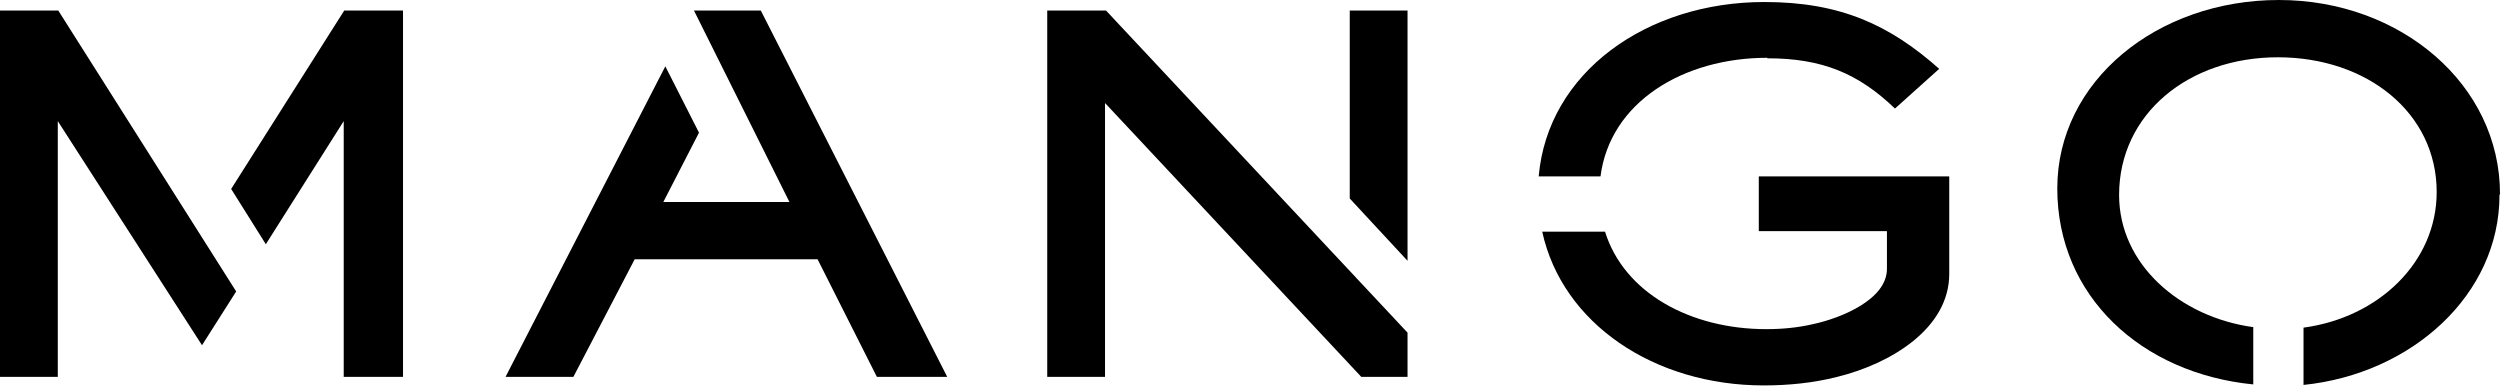
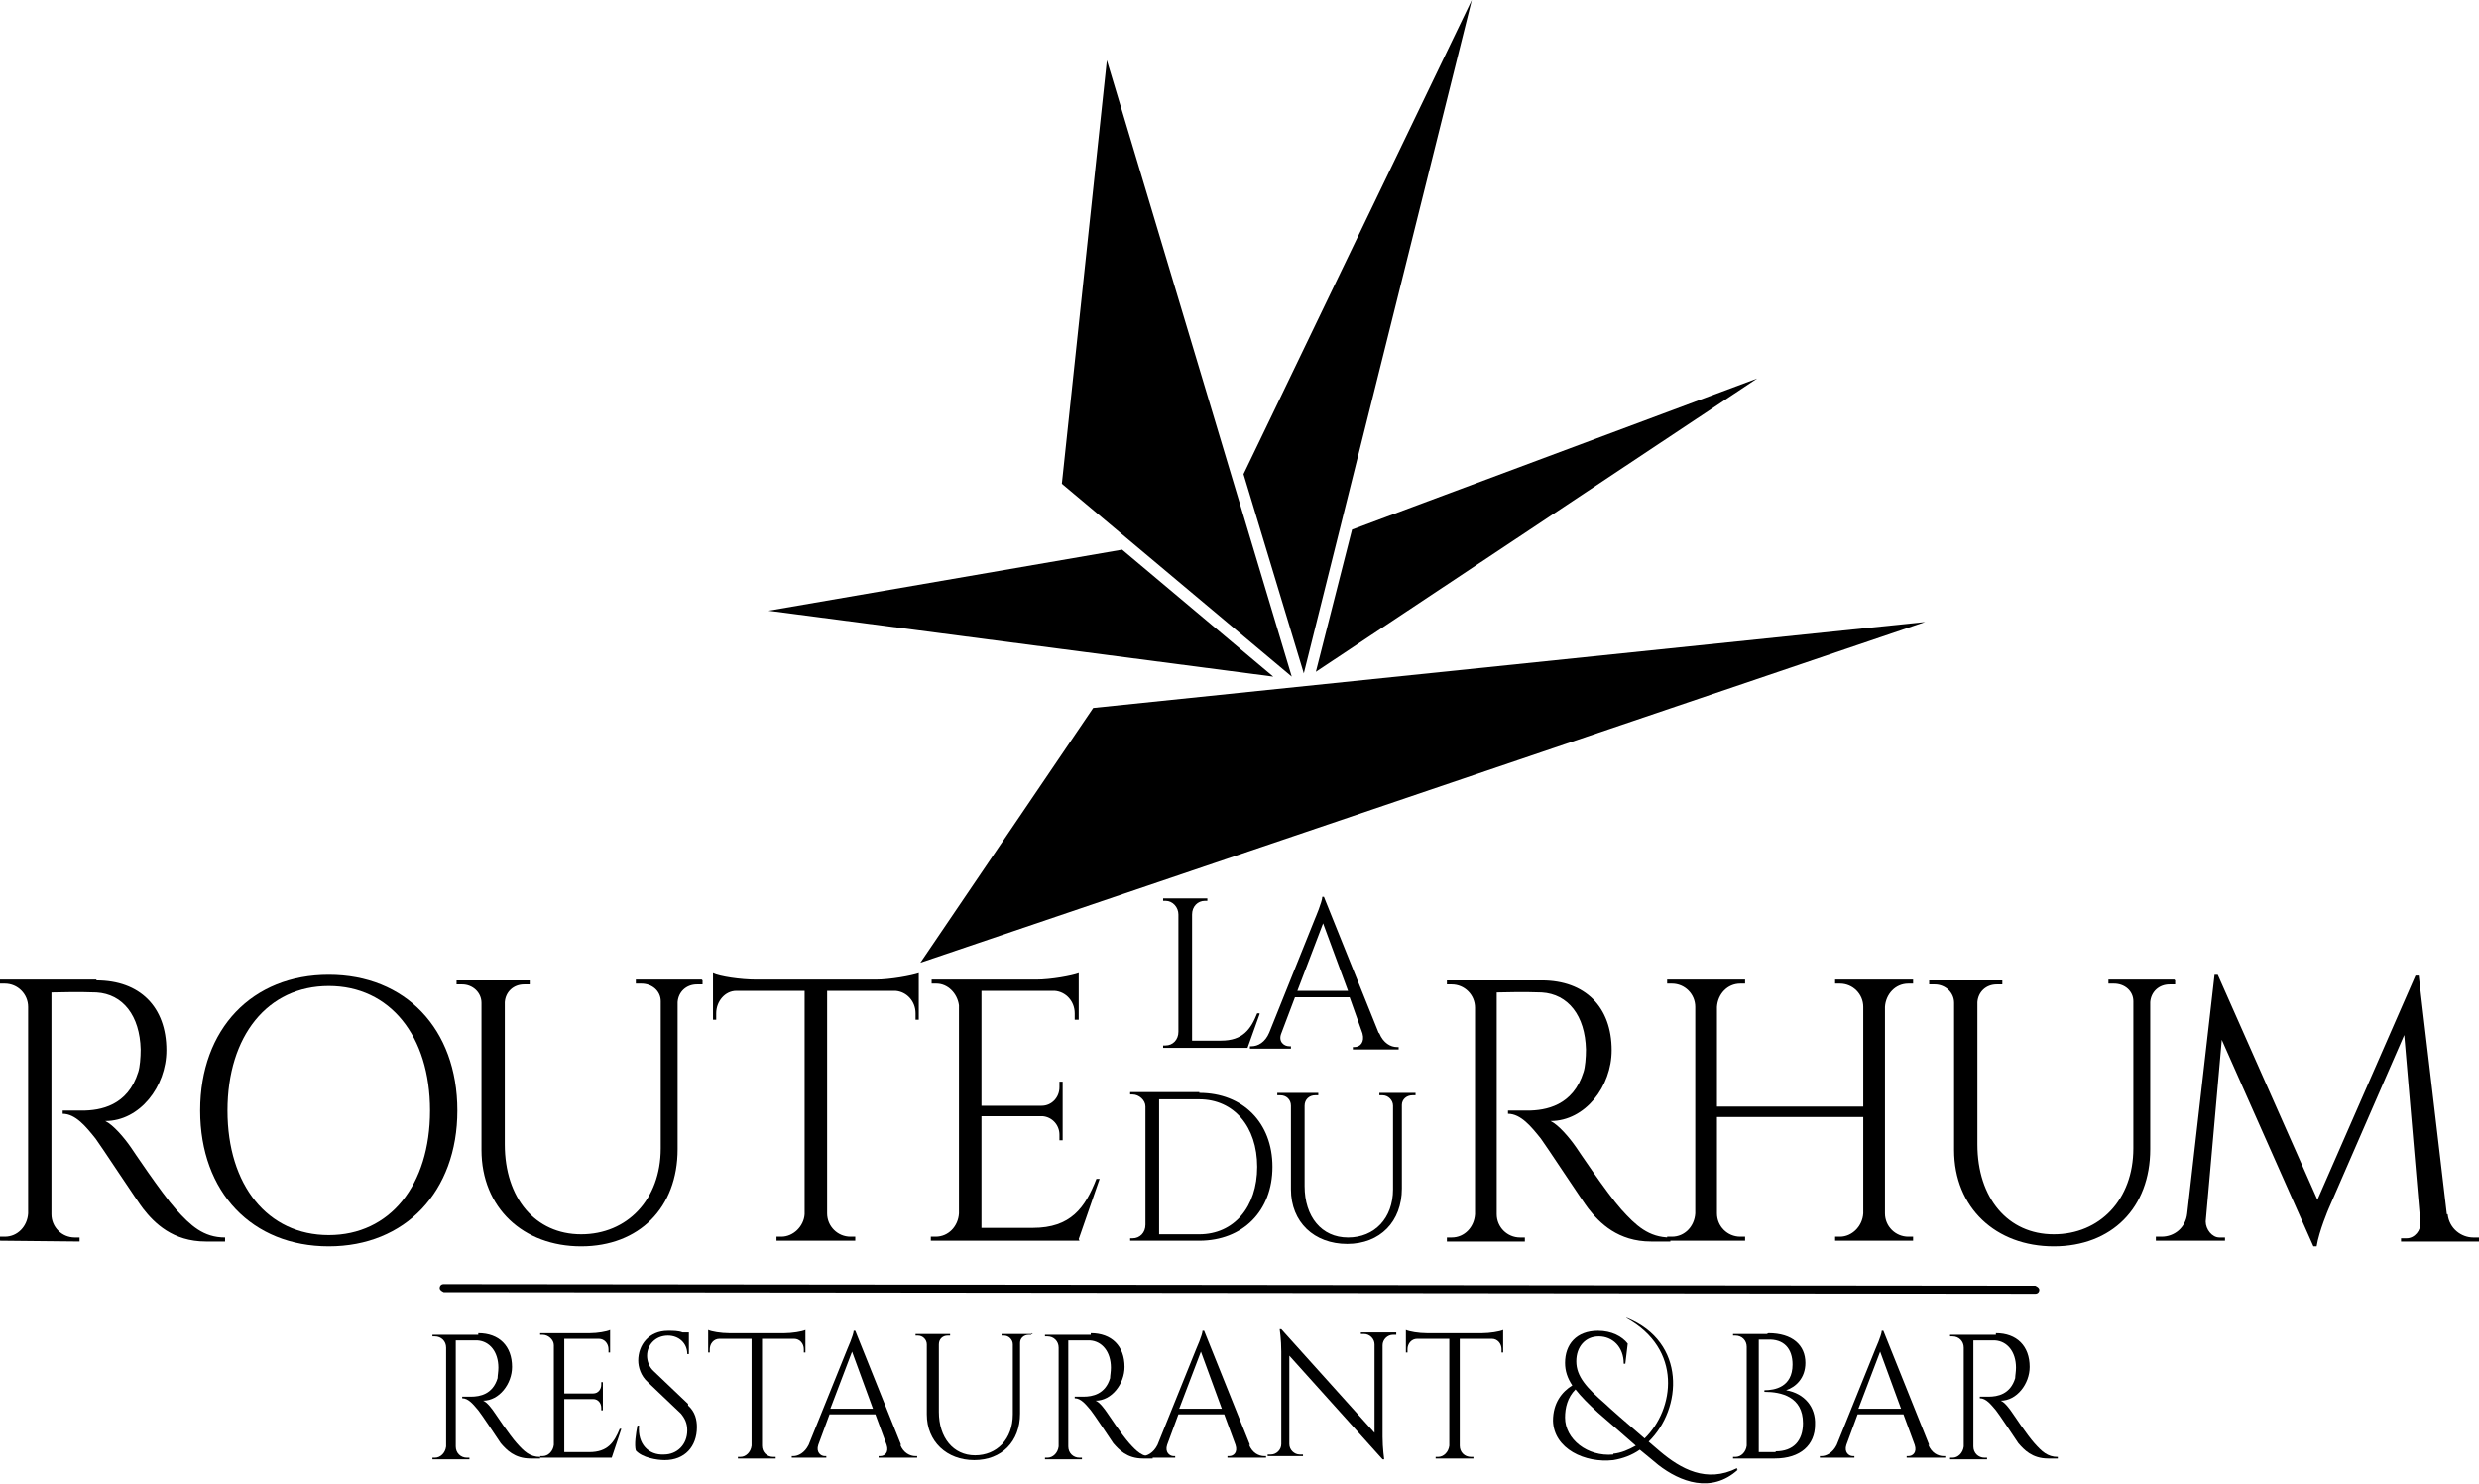
- <svg xmlns="http://www.w3.org/2000/svg" id="Layer_2" data-name="Layer 2" viewBox="0 0 49.75 7.67">
+ <svg xmlns="http://www.w3.org/2000/svg" id="Layer_2" data-name="Layer 2" viewBox="0 0 30.84 18.46">
  <defs>
    
  </defs>
  <g id="Logos">
    <g>
      <g>
-         <polygon class="cls-1" points="4.6 3.76 5.29 4.86 6.84 2.41 6.84 7.5 8.02 7.5 8.02 .21 6.85 .21 4.6 3.76" />
-         <polygon class="cls-1" points="1.16 .21 0 .21 0 7.5 1.15 7.5 1.15 2.41 4.02 6.87 4.7 5.8 1.16 .21" />
+         <path class="cls-1" d="M5.95,16.59c.26,0,.42.16.42.42,0,.21-.16.42-.36.42.05.02.11.1.15.16,0,0,.18.27.27.37.09.1.16.17.29.17v.02h-.12c-.2,0-.3-.11-.37-.19-.02-.03-.26-.39-.28-.41-.06-.07-.12-.15-.2-.15v-.02s.05,0,.11,0c.11,0,.27-.03.33-.23,0-.03.01-.08.01-.13,0-.2-.11-.33-.26-.34-.11,0-.24,0-.27,0v1.32c0,.08.06.14.14.14h.03v.02s-.46,0-.46,0v-.02h.03c.07,0,.13-.06.14-.14v-1.23c0-.08-.06-.14-.14-.14h-.03v-.02s.57,0,.57,0Z" />
+         <path class="cls-1" d="M7.6,18.14h-.88v-.02h.03c.07,0,.13-.06.14-.14v-1.24c0-.07-.07-.13-.14-.13h-.03v-.02s.62,0,.62,0c.09,0,.21-.02.25-.04v.28h-.02v-.04c0-.07-.05-.13-.12-.13h-.43v.68h.36c.06,0,.1-.05.1-.11v-.03h.02s0,.35,0,.35h-.02v-.03c0-.06-.04-.11-.1-.11h-.36v.66h.31c.23,0,.31-.12.38-.29h.02l-.12.36Z" />
+         <path class="cls-1" d="M8.56,17.49c.09.08.11.18.11.27,0,.24-.15.41-.4.41-.1,0-.28-.03-.36-.12-.02-.07,0-.21.02-.31h.02c-.02.23.12.37.31.36.16,0,.29-.12.29-.3,0-.09-.03-.15-.08-.21l-.41-.39c-.09-.08-.12-.19-.12-.27,0-.19.13-.37.37-.37.06,0,.13,0,.18.02h.08v.27h-.02c0-.14-.11-.23-.24-.23-.16,0-.26.12-.26.25,0,.06.02.14.09.2l.42.4Z" />
+         <path class="cls-1" d="M9.76,16.59c.09,0,.22-.02.26-.04v.28h-.02v-.04c0-.07-.05-.13-.12-.13h-.4v1.33c0,.08.06.14.14.14h.03v.02s-.47,0-.47,0v-.02h.03c.07,0,.13-.06.14-.14v-1.33h-.4c-.07,0-.12.06-.12.13v.04h-.02s0-.28,0-.28c.04.02.16.04.26.04h.72Z" />
+         <path class="cls-1" d="M11.2,17.98c.04.1.12.14.19.14h.02v.02h-.48v-.02h.02c.06,0,.11-.05.08-.14l-.14-.38h-.57l-.14.38c-.03.09.03.14.08.14h.02v.02h-.43v-.02h.02c.06,0,.14-.04.19-.14l.48-1.19s.08-.18.08-.23h.02l.57,1.42ZM10.86,17.53l-.26-.71-.27.71h.52Z" />
+         <path class="cls-1" d="M12.83,16.59v.02h-.03c-.06,0-.11.04-.11.1v.88c0,.35-.23.58-.57.58s-.59-.23-.59-.57v-.87c0-.06-.05-.11-.11-.11h-.03v-.02h.43v.02h-.03c-.06,0-.11.04-.11.11v.84c0,.32.18.54.45.54s.47-.2.47-.51v-.87c0-.06-.05-.11-.11-.11h-.03v-.02h.39Z" />
+         <path class="cls-1" d="M13.57,16.59c.26,0,.42.16.42.42,0,.21-.16.42-.36.42.05.02.11.1.15.16,0,0,.18.27.27.37.09.1.16.17.29.17v.02h-.12c-.2,0-.3-.11-.37-.19-.02-.03-.26-.39-.28-.41-.06-.07-.12-.15-.2-.15v-.02s.05,0,.11,0c.11,0,.27-.03.33-.23,0-.03.01-.08.01-.13,0-.2-.11-.33-.26-.34-.11,0-.24,0-.27,0v1.32c0,.08.06.14.14.14h.03v.02s-.46,0-.46,0v-.02h.03c.07,0,.13-.06.14-.14v-1.23c0-.08-.06-.14-.14-.14h-.03v-.02s.57,0,.57,0Z" />
+         <path class="cls-1" d="M15.54,17.98c.04.1.12.14.19.14h.02v.02h-.48v-.02h.02c.06,0,.11-.05.08-.14l-.14-.38h-.57l-.14.38c-.03.09.03.14.08.14h.02v.02h-.43v-.02h.02c.06,0,.14-.04.19-.14l.48-1.19s.08-.18.08-.23h.02l.57,1.42ZM15.2,17.53l-.26-.71-.27.71h.52Z" />
+         <path class="cls-1" d="M17.37,16.59v.02h-.04c-.07,0-.13.06-.13.13v1.14c0,.14.02.28.02.28h-.02l-1.16-1.29v1.1c0,.07.06.13.13.13h.04v.02s-.44,0-.44,0v-.02h.04c.07,0,.13-.06.13-.13v-1.15c0-.15-.02-.28-.02-.28h.02l1.16,1.29v-1.1c0-.07-.06-.13-.13-.13h-.04v-.02s.44,0,.44,0Z" />
+         <path class="cls-1" d="M18.44,16.59c.09,0,.22-.02.26-.04v.28h-.02v-.04c0-.07-.05-.13-.12-.13h-.4v1.33c0,.08.06.14.14.14h.03v.02s-.47,0-.47,0v-.02h.03c.07,0,.13-.06.14-.14v-1.33h-.4c-.07,0-.12.06-.12.13v.04h-.02s0-.28,0-.28c.04.02.16.04.26.04h.72Z" />
+         <path class="cls-1" d="M21.62,18.29c-.33.3-.72.15-.99-.06-.05-.04-.13-.11-.23-.19-.1.07-.21.11-.33.13-.35.04-.74-.14-.75-.49,0-.22.11-.36.24-.44-.06-.09-.09-.18-.09-.28,0-.23.14-.4.41-.4.17,0,.3.07.37.16l-.03.25h-.02c0-.21-.14-.34-.31-.34-.17,0-.28.13-.28.31,0,.19.13.33.36.53.04.04.29.26.49.43.37-.36.48-1.11-.23-1.5h.01c.74.3.69,1.13.27,1.54l.14.12c.26.22.58.4.96.21v.02ZM20.07,18.09c.1-.01.19-.05.28-.1-.18-.16-.39-.34-.47-.41-.12-.11-.21-.2-.28-.29-.1.1-.13.23-.13.35,0,.27.28.49.6.46h0Z" />
+         <path class="cls-1" d="M22,16.59c.3,0,.46.15.46.37,0,.19-.12.3-.24.34.23.04.37.21.36.43,0,.25-.18.42-.5.42h-.52v-.02h.03c.07,0,.13-.06.14-.14v-1.23c0-.08-.06-.14-.14-.14h-.03v-.02s.42,0,.42,0ZM22.09,18.06c.22,0,.34-.13.34-.35,0-.33-.27-.39-.48-.39v-.02c.13,0,.35-.04.35-.32,0-.2-.11-.32-.31-.31h-.11v1.4h.21Z" />
+         <path class="cls-1" d="M23.99,17.98c.04.1.12.14.19.14h.02v.02h-.48v-.02h.02c.06,0,.11-.05.08-.14l-.14-.38h-.57l-.14.38c-.03.09.03.14.08.14h.02v.02h-.43v-.02h.02c.06,0,.14-.04.19-.14l.48-1.19s.08-.18.08-.23h.02l.57,1.42ZM23.65,17.53l-.26-.71-.27.71h.52Z" />
+         <path class="cls-1" d="M24.83,16.59c.26,0,.42.16.42.42,0,.21-.16.42-.36.42.05.02.11.1.15.16,0,0,.18.27.27.37.09.1.16.17.29.17v.02h-.12c-.2,0-.3-.11-.37-.19-.02-.03-.26-.39-.28-.41-.06-.07-.12-.15-.2-.15v-.02s.05,0,.11,0c.11,0,.27-.03.33-.23,0-.03.01-.08.01-.13,0-.2-.11-.33-.26-.34-.11,0-.24,0-.27,0v1.32c0,.08.06.14.14.14h.03v.02s-.46,0-.46,0v-.02h.03c.07,0,.13-.06.14-.14v-1.23c0-.08-.06-.14-.14-.14h-.03v-.02s.57,0,.57,0Z" />
      </g>
-       <polygon class="cls-1" points="15.71 4.02 13.2 4.02 13.91 2.64 13.24 1.32 10.06 7.5 11.41 7.5 12.63 5.16 16.27 5.16 17.45 7.5 18.85 7.5 15.14 .21 13.81 .21 13.81 .21 15.71 4.02" />
+       <path class="cls-1" d="M25.32,16.1h0l-19.8-.02s-.05-.02-.05-.05c0-.03.02-.05.05-.05h0l19.8.02s.05.02.05.05-.02.05-.05.05Z" />
+       <polygon class="cls-1" points="13.6 8.81 23.95 7.74 11.45 11.98 13.6 8.81" />
      <g>
-         <polygon class="cls-1" points="28.01 .21 26.86 .21 26.86 3.95 28.01 5.19 28.01 .21" />
-         <polygon class="cls-1" points="22.01 .21 20.84 .21 20.84 7.5 21.99 7.5 21.99 2.05 27.09 7.5 28.01 7.5 28.01 6.62 22.01 .21" />
+         <polygon class="cls-1" points="16.82 6.59 16.37 8.36 21.86 4.71 16.82 6.59" />
+         <polygon class="cls-1" points="13.96 6.84 9.56 7.6 15.84 8.42 13.96 6.84" />
+         <polygon class="cls-1" points="13.77 .75 13.21 6.02 16.07 8.42 13.77 .75" />
+         <polygon class="cls-1" points="18.31 0 15.47 5.9 16.22 8.38 18.31 0" />
      </g>
-       <path class="cls-1" d="M49.75,3.86c0-2.18-1.98-3.86-4.4-3.86s-4.41,1.61-4.41,3.75,1.67,3.68,3.9,3.9v-1.14c-1.46-.2-2.67-1.25-2.67-2.63,0-1.61,1.38-2.74,3.16-2.74s3.16,1.11,3.16,2.68c0,1.4-1.16,2.5-2.65,2.7v1.14c2.15-.22,3.9-1.79,3.9-3.78Z" />
      <g>
-         <path class="cls-1" d="M35.17,1.16c1.09,0,1.81.3,2.54,1l.88-.79c-.98-.87-1.96-1.33-3.48-1.33-2.34,0-4.31,1.4-4.49,3.47h1.23c.19-1.48,1.65-2.36,3.32-2.36Z" />
-         <path class="cls-1" d="M35,3.51v1.09s2.55,0,2.55,0v.75c0,.61-.91.98-1.47,1.1-.3.07-.61.1-.93.1-1.51,0-2.83-.72-3.21-1.94h-1.25c.4,1.83,2.23,3.06,4.41,3.06.49,0,.99-.05,1.46-.17,1.06-.26,2.23-.96,2.23-2.05v-1.94h-3.78Z" />
+         <path class="cls-1" d="M1.2,12.2c.54,0,.87.33.87.87,0,.45-.33.88-.76.88.1.05.23.2.32.33,0,0,.38.57.56.77.18.2.34.35.61.35v.05h-.24c-.41,0-.64-.23-.78-.41-.05-.06-.55-.82-.59-.87-.12-.15-.25-.31-.41-.31v-.04s.1,0,.24,0c.23,0,.57-.06.7-.48.02-.06.03-.18.03-.28-.01-.42-.22-.69-.55-.71-.23-.01-.5,0-.56,0v2.76c0,.16.13.29.29.29h.06v.05S0,15.44,0,15.44v-.05h.06c.16,0,.28-.13.29-.29v-2.57c0-.16-.13-.29-.29-.29H0v-.05s1.2,0,1.2,0Z" />
+         <path class="cls-1" d="M5.35,13.82c0-.93-.5-1.55-1.26-1.55s-1.26.62-1.26,1.55.5,1.55,1.26,1.55,1.26-.62,1.26-1.55M5.69,13.82c0,1.01-.65,1.69-1.6,1.69s-1.6-.67-1.6-1.69.65-1.69,1.6-1.69,1.6.67,1.6,1.69" />
+         <path class="cls-1" d="M8.74,12.2v.05h-.07c-.13,0-.23.09-.24.22v1.83c0,.73-.48,1.21-1.2,1.21s-1.24-.48-1.24-1.2v-1.83c0-.13-.11-.23-.24-.23h-.07v-.05h.91v.05h-.07c-.13,0-.23.09-.24.22v1.77c0,.67.38,1.12.95,1.12s.99-.43.99-1.07v-1.83c0-.13-.11-.22-.24-.22h-.07v-.05h.82Z" />
+         <path class="cls-1" d="M10.89,12.19c.19,0,.45-.05.54-.08v.58h-.04v-.08c0-.15-.11-.27-.25-.28h-.85v2.77c0,.16.13.29.29.29h.06v.05s-.98,0-.98,0v-.05h.06c.15,0,.28-.13.29-.28v-2.78h-.85c-.14,0-.25.13-.25.28v.08h-.04s0-.58,0-.58c.08.04.34.08.54.08h1.51Z" />
+         <path class="cls-1" d="M13.43,15.44h-1.85v-.05h.06c.16,0,.28-.13.29-.29v-2.59c-.02-.15-.14-.27-.28-.27h-.06v-.05s1.3,0,1.3,0c.19,0,.45-.05.53-.08v.58h-.05v-.08c0-.15-.11-.27-.25-.28h-.91v1.43h.75c.12,0,.22-.1.22-.23v-.07h.04s0,.73,0,.73h-.04v-.07c0-.12-.09-.22-.21-.23h-.76v1.39h.64c.47,0,.65-.25.79-.61h.04l-.26.75Z" />
+         <path class="cls-1" d="M14.42,15.36h.5c.43,0,.72-.34.72-.84s-.29-.84-.72-.84h-.5v1.68ZM14.92,13.6c.54,0,.91.37.91.92s-.37.92-.91.92h-.86v-.03h.03c.09,0,.16-.07.16-.17v-1.47c0-.08-.08-.15-.16-.15h-.03v-.03s.86,0,.86,0Z" />
+         <path class="cls-1" d="M17.61,13.6v.03h-.04c-.07,0-.13.05-.13.12v1.04c0,.41-.27.69-.68.69s-.7-.27-.7-.68v-1.04c0-.08-.06-.13-.13-.13h-.04v-.03h.51v.03h-.04c-.07,0-.13.05-.13.13v1c0,.38.21.64.54.64s.56-.24.56-.6v-1.04c0-.07-.06-.13-.13-.13h-.04v-.03h.47Z" />
+         <path class="cls-1" d="M19.18,12.2c.54,0,.87.33.87.87,0,.45-.33.88-.76.88.1.05.23.2.32.33,0,0,.38.57.56.77.18.2.34.35.61.35v.05h-.24c-.41,0-.64-.23-.78-.41-.05-.06-.55-.82-.59-.87-.12-.15-.25-.31-.41-.31v-.04s.1,0,.24,0c.23,0,.57-.06.7-.48.02-.06.03-.18.03-.28-.01-.42-.22-.69-.55-.71-.23-.01-.5,0-.56,0v2.76c0,.16.13.29.29.29h.06v.05s-.97,0-.97,0v-.05h.06c.16,0,.28-.13.29-.29v-2.57c0-.16-.13-.29-.29-.29h-.06v-.05s1.2,0,1.2,0Z" />
+         <path class="cls-1" d="M22.83,15.44v-.05h.06c.15,0,.28-.13.29-.29v-1.2h-1.82v1.2c0,.16.13.29.29.29h.06v.05s-.97,0-.97,0v-.05h.06c.16,0,.28-.13.29-.29v-2.57c0-.16-.13-.29-.29-.29h-.06v-.05s.97,0,.97,0v.05h-.06c-.16,0-.28.13-.29.29v1.24h1.82v-1.24c0-.16-.13-.29-.29-.29h-.06v-.05s.97,0,.97,0v.05h-.06c-.16,0-.28.13-.29.29v2.57c0,.16.13.29.29.29h.06v.05s-.97,0-.97,0Z" />
+         <path class="cls-1" d="M27.06,12.2v.05h-.07c-.13,0-.23.09-.24.22v1.83c0,.73-.48,1.21-1.2,1.21s-1.24-.48-1.24-1.2v-1.83c0-.13-.11-.23-.24-.23h-.07v-.05h.91v.05h-.07c-.13,0-.23.09-.24.22v1.77c0,.67.38,1.12.95,1.12s.99-.43.99-1.07v-1.83c0-.13-.11-.22-.24-.22h-.07v-.05h.82Z" />
+         <path class="cls-1" d="M30.45,15.11c.02.18.17.29.32.29h.07v.05h-.97v-.04h.07c.1,0,.18-.1.17-.2l-.2-2.33-.94,2.16s-.12.28-.15.47h-.04l-1.14-2.57-.2,2.26c0,.1.08.2.17.2h.07v.04h-.86v-.05h.07c.16,0,.3-.11.32-.29l.34-2.97h.04l1.24,2.8,1.22-2.79h.04l.35,2.97Z" />
+         <path class="cls-1" d="M15.67,12.62l-.15.42h-1.05v-.03h.03c.09,0,.16-.07.16-.17v-1.46c0-.09-.07-.17-.16-.17h-.03v-.03s.55,0,.55,0v.03h-.03c-.09,0-.16.07-.16.17v1.57h.36c.27,0,.37-.14.45-.34h.03Z" />
+         <path class="cls-1" d="M16.77,12.33l-.31-.84-.32.84h.62ZM17.16,12.86c.05.12.14.17.22.17h.02v.03h-.57v-.03h.02c.07,0,.13-.06.1-.17l-.16-.45h-.68l-.17.45c-.04.1.03.16.1.16h.02v.03h-.51v-.03h.02c.08,0,.17-.05.22-.17l.57-1.42s.09-.21.09-.27h.02l.68,1.69Z" />
      </g>
    </g>
  </g>
</svg>
